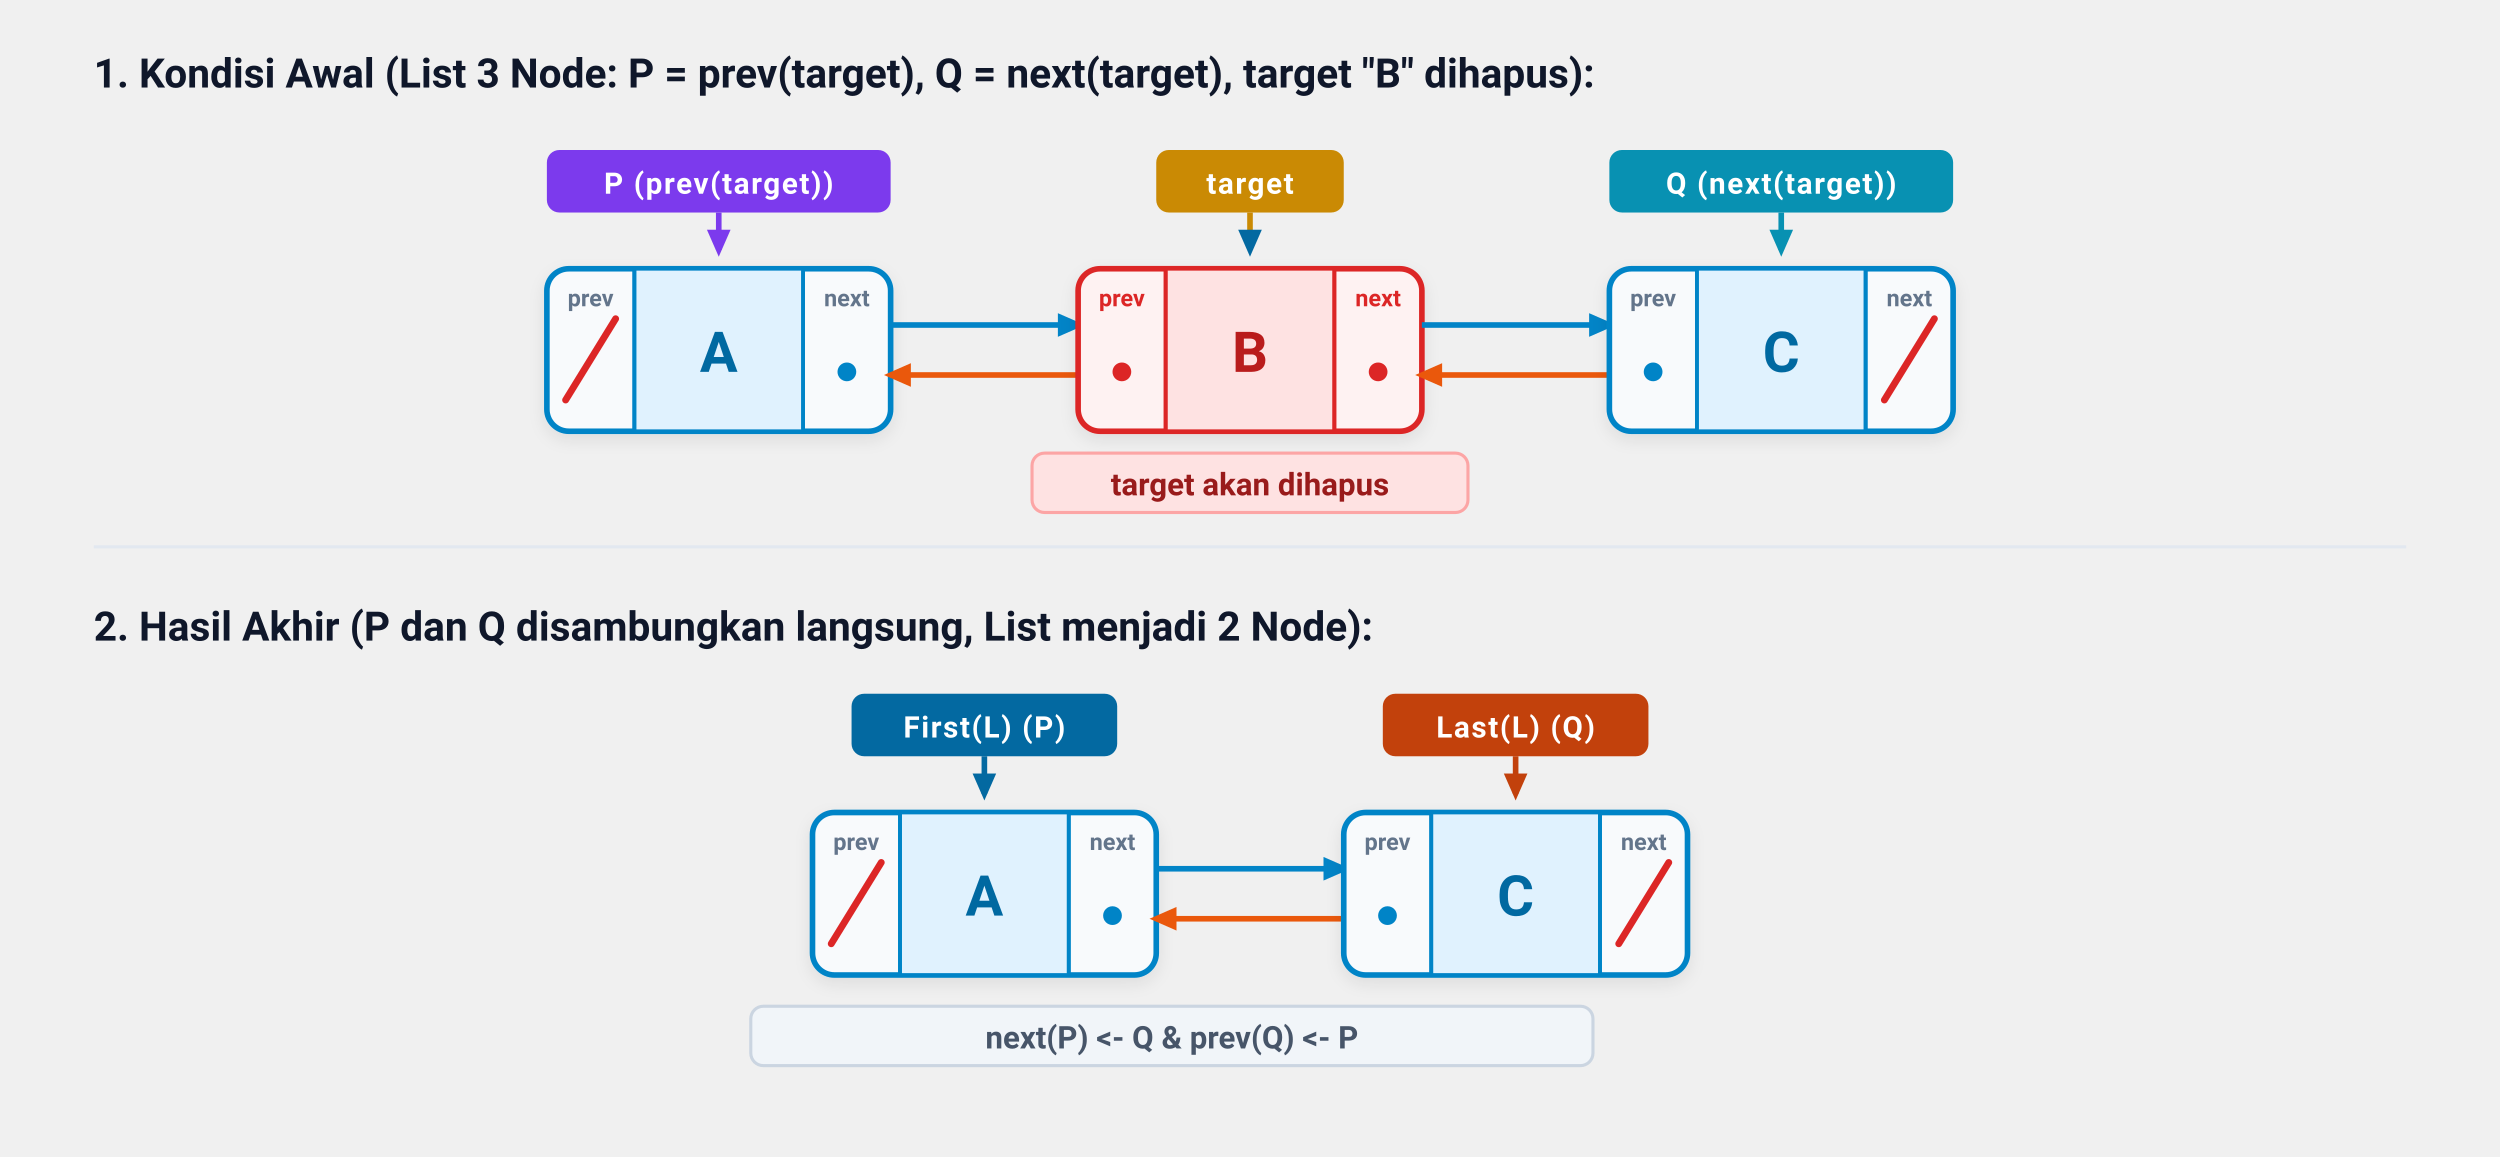
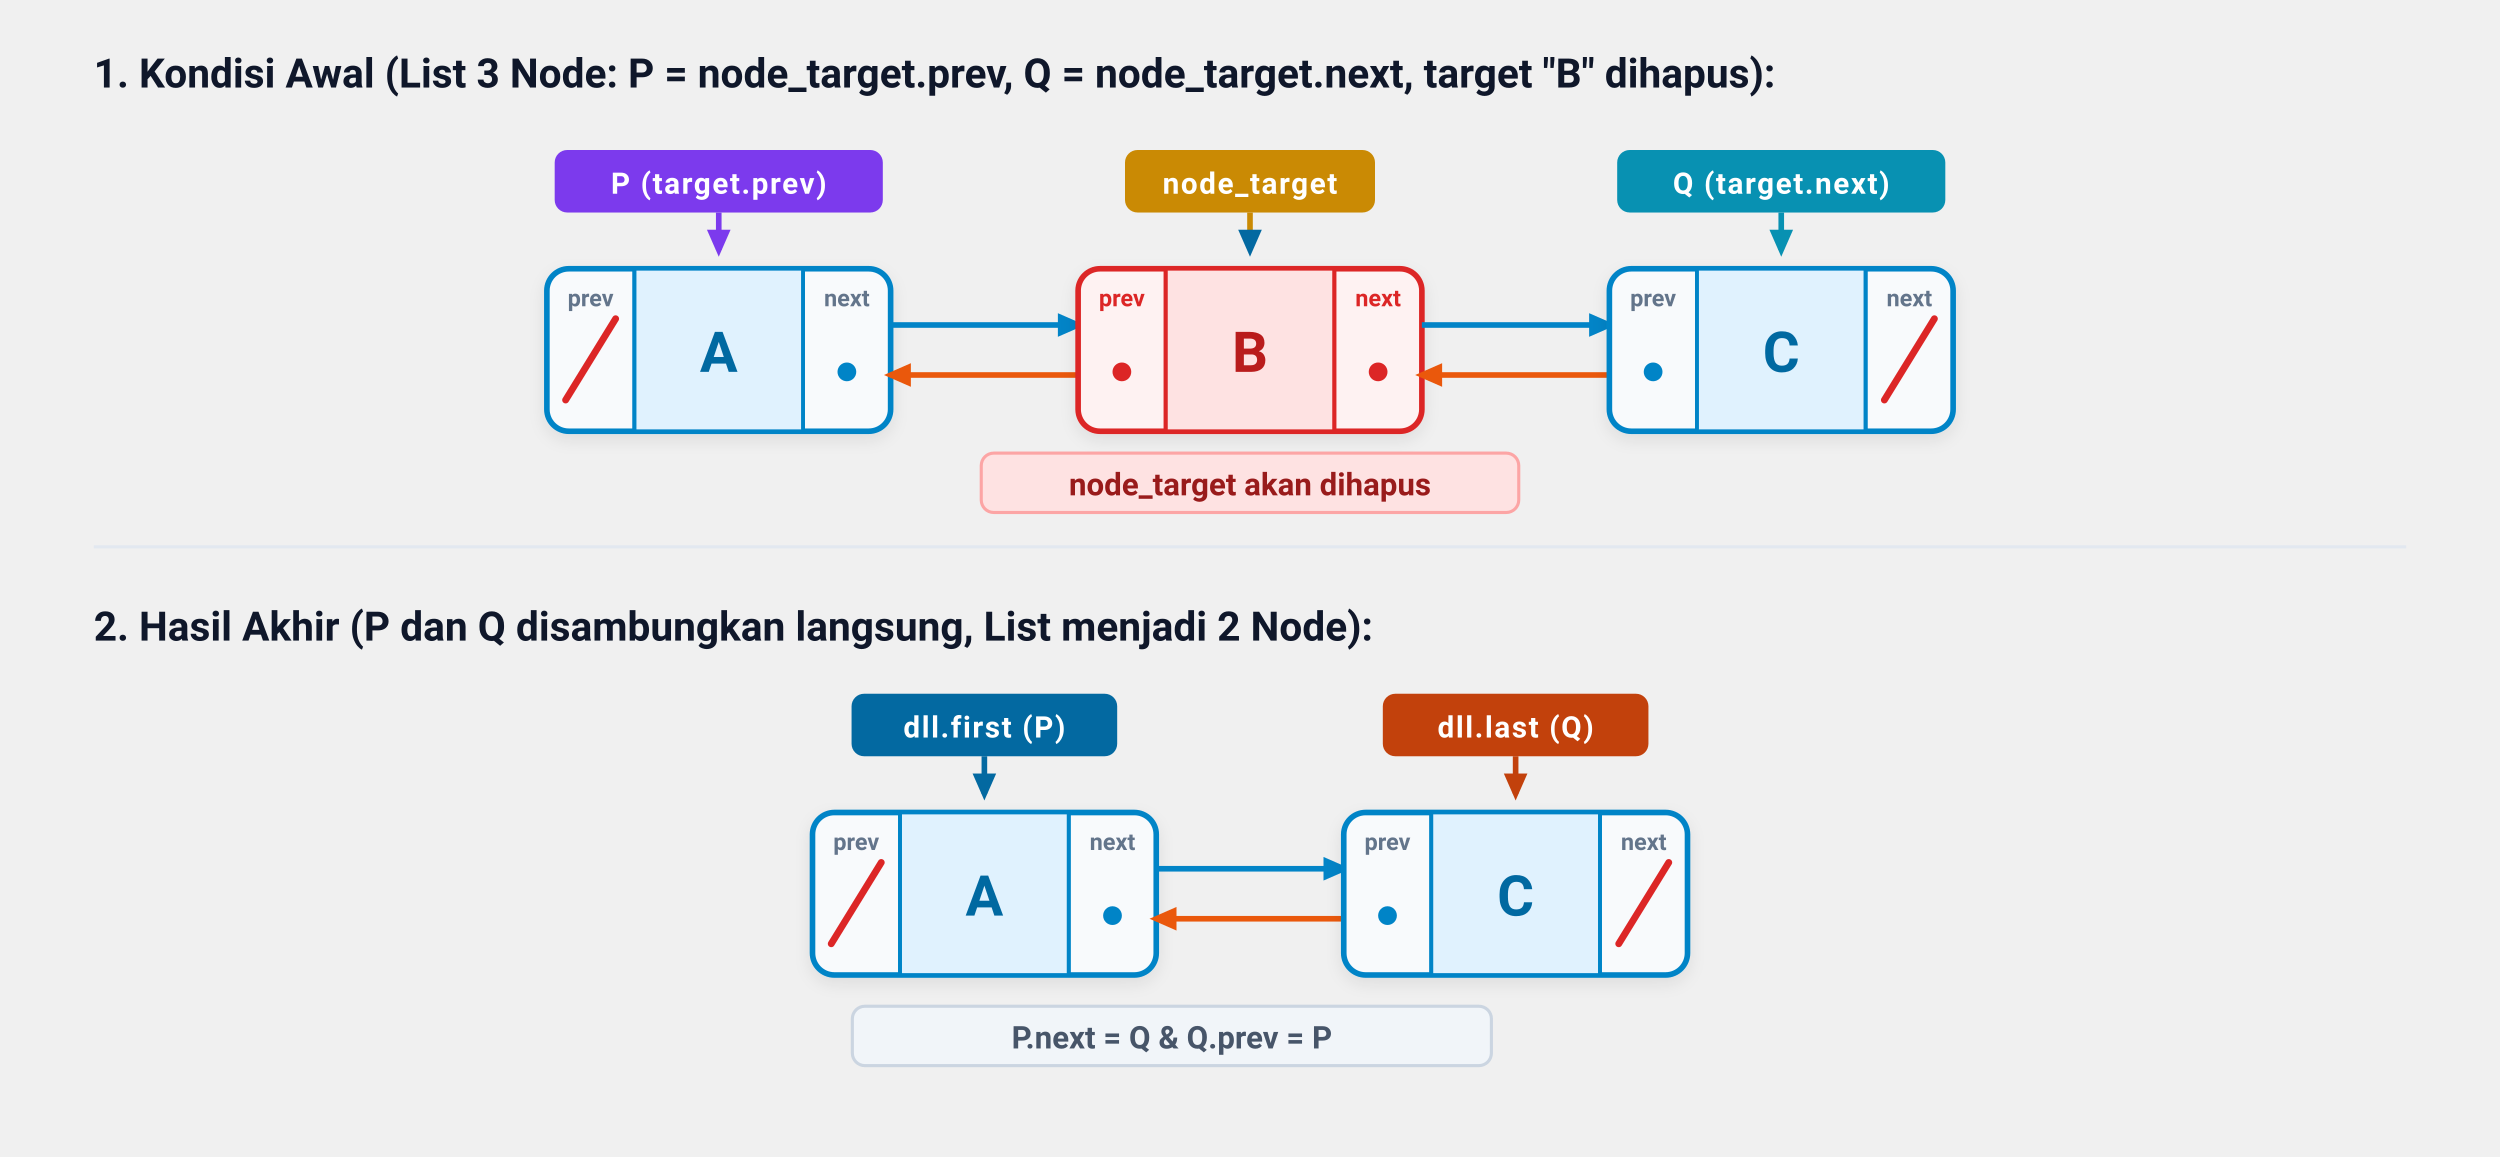
<svg xmlns="http://www.w3.org/2000/svg" viewBox="0 0 800 370" width="100%" height="auto" style="max-width: 800px; background: #FFFFFF; border-radius: 12px; border: 1px solid #CBD5E1; font-family: -apple-system, BlinkMacSystemFont, 'Segoe UI', Roboto, Helvetica, Arial, sans-serif;">
  <defs>
    <marker id="arrow-blue" viewBox="0 0 10 10" refX="6" refY="5" markerWidth="6" markerHeight="6" orient="auto-start-reverse">
      <path d="M 0 1.5 L 8 5 L 0 8.5 z" fill="#0284C7" />
    </marker>
    <marker id="arrow-orange" viewBox="0 0 10 10" refX="6" refY="5" markerWidth="6" markerHeight="6" orient="auto-start-reverse">
      <path d="M 0 1.5 L 8 5 L 0 8.5 z" fill="#EA580C" />
    </marker>
    <marker id="arrow-first" viewBox="0 0 10 10" refX="6" refY="5" markerWidth="6" markerHeight="6" orient="auto-start-reverse">
      <path d="M 0 1.5 L 8 5 L 0 8.5 z" fill="#0369A1" />
    </marker>
    <marker id="arrow-last" viewBox="0 0 10 10" refX="6" refY="5" markerWidth="6" markerHeight="6" orient="auto-start-reverse">
      <path d="M 0 1.5 L 8 5 L 0 8.5 z" fill="#C2410C" />
    </marker>
    <marker id="arrow-p" viewBox="0 0 10 10" refX="6" refY="5" markerWidth="6" markerHeight="6" orient="auto-start-reverse">
      <path d="M 0 1.5 L 8 5 L 0 8.5 z" fill="#7C3AED" />
    </marker>
    <marker id="arrow-q" viewBox="0 0 10 10" refX="6" refY="5" markerWidth="6" markerHeight="6" orient="auto-start-reverse">
      <path d="M 0 1.5 L 8 5 L 0 8.5 z" fill="#0891B2" />
    </marker>
    <filter id="shadow" x="-5%" y="-10%" width="110%" height="130%">
      <feDropShadow dx="0" dy="2" stdDeviation="2.5" flood-color="#0F172A" flood-opacity="0.08" />
    </filter>
  </defs>
-   <text x="30" y="28" font-size="13" font-weight="bold" fill="#0F172A">1. Kondisi Awal (List 3 Node: P = prev(target), Q = next(target), target "B" dihapus):</text>
-   <g transform="translate(175.0, 48)">
-     <rect x="0" y="0" width="110" height="20" rx="4" fill="#7C3AED" />
-     <text x="55.0" y="14" font-size="9.5" font-weight="bold" fill="#FFFFFF" text-anchor="middle" letter-spacing="0.5">P (prev(target))</text>
+   <text x="30" y="28" font-size="13" font-weight="bold" fill="#0F172A">1. Kondisi Awal (List 3 Node: P = node_target.prev, Q = node_target.next, target "B" dihapus):</text>
+   <g transform="translate(177.5, 48)">
+     <rect x="0" y="0" width="105" height="20" rx="4" fill="#7C3AED" />
+     <text x="52.5" y="14" font-size="9.5" font-weight="bold" fill="#FFFFFF" text-anchor="middle" letter-spacing="0.5">P (target.prev)</text>
  </g>
  <line x1="230" y1="68" x2="230" y2="80" stroke="#7C3AED" stroke-width="1.8" marker-end="url(#arrow-p)" />
-   <g transform="translate(370.0, 48)">
-     <rect x="0" y="0" width="60" height="20" rx="4" fill="#CA8A04" />
-     <text x="30.0" y="14" font-size="9.5" font-weight="bold" fill="#FFFFFF" text-anchor="middle" letter-spacing="0.5">target</text>
+   <g transform="translate(360.0, 48)">
+     <rect x="0" y="0" width="80" height="20" rx="4" fill="#CA8A04" />
+     <text x="40.0" y="14" font-size="9.5" font-weight="bold" fill="#FFFFFF" text-anchor="middle" letter-spacing="0.5">node_target</text>
  </g>
  <line x1="400" y1="68" x2="400" y2="80" stroke="#CA8A04" stroke-width="1.8" marker-end="url(#arrow-first)" />
-   <g transform="translate(515.0, 48)">
-     <rect x="0" y="0" width="110" height="20" rx="4" fill="#0891B2" />
-     <text x="55.0" y="14" font-size="9.5" font-weight="bold" fill="#FFFFFF" text-anchor="middle" letter-spacing="0.5">Q (next(target))</text>
+   <g transform="translate(517.5, 48)">
+     <rect x="0" y="0" width="105" height="20" rx="4" fill="#0891B2" />
+     <text x="52.5" y="14" font-size="9.5" font-weight="bold" fill="#FFFFFF" text-anchor="middle" letter-spacing="0.5">Q (target.next)</text>
  </g>
  <line x1="570" y1="68" x2="570" y2="80" stroke="#0891B2" stroke-width="1.8" marker-end="url(#arrow-q)" />
  <g transform="translate(175, 86)" filter="url(#shadow)">
    <rect x="0" y="0" width="110" height="52" rx="7" fill="#F8FAFC" stroke="#0284C7" stroke-width="1.8" />
    <rect x="28" y="0" width="54" height="52" fill="#E0F2FE" stroke="#0284C7" stroke-width="1.2" />
    <line x1="28" y1="0" x2="28" y2="52" stroke="#0284C7" stroke-width="1.2" />
    <line x1="82" y1="0" x2="82" y2="52" stroke="#0284C7" stroke-width="1.2" />
    <text x="14.0" y="12" font-size="7.5" fill="#64748B" text-anchor="middle" font-weight="600">prev</text>
    <text x="55.0" y="33" font-size="18" font-weight="bold" fill="#0369A1" text-anchor="middle">A</text>
    <text x="96.0" y="12" font-size="7.5" fill="#64748B" text-anchor="middle" font-weight="600">next</text>
    <line x1="6" y1="42" x2="22" y2="16" stroke="#DC2626" stroke-width="2.2" stroke-linecap="round" />
    <circle cx="96.0" cy="33.0" r="3" fill="#0284C7" />
  </g>
  <line x1="285" y1="104" x2="345" y2="104" stroke="#0284C7" stroke-width="1.8" marker-end="url(#arrow-blue)" />
  <line x1="345" y1="120" x2="285" y2="120" stroke="#EA580C" stroke-width="1.8" marker-end="url(#arrow-orange)" />
  <g transform="translate(345, 86)" filter="url(#shadow)">
    <rect x="0" y="0" width="110" height="52" rx="7" fill="#FEF2F2" stroke="#DC2626" stroke-width="1.8" />
    <rect x="28" y="0" width="54" height="52" fill="#FEE2E2" stroke="#DC2626" stroke-width="1.2" />
    <line x1="28" y1="0" x2="28" y2="52" stroke="#DC2626" stroke-width="1.2" />
    <line x1="82" y1="0" x2="82" y2="52" stroke="#DC2626" stroke-width="1.2" />
    <text x="14.0" y="12" font-size="7.5" fill="#DC2626" text-anchor="middle" font-weight="600">prev</text>
    <text x="55.0" y="33" font-size="18" font-weight="bold" fill="#B91C1C" text-anchor="middle">B</text>
    <text x="96.0" y="12" font-size="7.5" fill="#DC2626" text-anchor="middle" font-weight="600">next</text>
    <circle cx="14.0" cy="33.0" r="3" fill="#DC2626" />
    <circle cx="96.0" cy="33.0" r="3" fill="#DC2626" />
  </g>
  <line x1="455" y1="104" x2="515" y2="104" stroke="#0284C7" stroke-width="1.8" marker-end="url(#arrow-blue)" />
  <line x1="515" y1="120" x2="455" y2="120" stroke="#EA580C" stroke-width="1.8" marker-end="url(#arrow-orange)" />
  <g transform="translate(515, 86)" filter="url(#shadow)">
    <rect x="0" y="0" width="110" height="52" rx="7" fill="#F8FAFC" stroke="#0284C7" stroke-width="1.8" />
    <rect x="28" y="0" width="54" height="52" fill="#E0F2FE" stroke="#0284C7" stroke-width="1.2" />
    <line x1="28" y1="0" x2="28" y2="52" stroke="#0284C7" stroke-width="1.2" />
    <line x1="82" y1="0" x2="82" y2="52" stroke="#0284C7" stroke-width="1.2" />
    <text x="14.0" y="12" font-size="7.5" fill="#64748B" text-anchor="middle" font-weight="600">prev</text>
    <text x="55.0" y="33" font-size="18" font-weight="bold" fill="#0369A1" text-anchor="middle">C</text>
    <text x="96.0" y="12" font-size="7.5" fill="#64748B" text-anchor="middle" font-weight="600">next</text>
    <circle cx="14.0" cy="33.0" r="3" fill="#0284C7" />
    <line x1="88" y1="42" x2="104" y2="16" stroke="#DC2626" stroke-width="2.2" stroke-linecap="round" />
  </g>
-   <g transform="translate(330.25, 145)">
-     <rect x="0" y="0" width="139.5" height="19" rx="4" fill="#FEE2E2" stroke="#FCA5A5" stroke-width="1" />
-     <text x="69.75" y="13.5" font-size="10" font-weight="600" fill="#991B1B" text-anchor="middle">target akan dihapus</text>
+   <g transform="translate(314.0, 145)">
+     <rect x="0" y="0" width="172.0" height="19" rx="4" fill="#FEE2E2" stroke="#FCA5A5" stroke-width="1" />
+     <text x="86.0" y="13.5" font-size="10" font-weight="600" fill="#991B1B" text-anchor="middle">node_target akan dihapus</text>
  </g>
  <line x1="30" y1="175" x2="770" y2="175" stroke="#E2E8F0" stroke-width="1" />
  <text x="30" y="205" font-size="13" font-weight="bold" fill="#0F172A">2. Hasil Akhir (P dan Q disambungkan langsung, List menjadi 2 Node):</text>
  <g transform="translate(272.5, 222)">
    <rect x="0" y="0" width="85" height="20" rx="4" fill="#0369A1" />
-     <text x="42.5" y="14" font-size="9.5" font-weight="bold" fill="#FFFFFF" text-anchor="middle" letter-spacing="0.5">First(L) (P)</text>
+     <text x="42.5" y="14" font-size="9.5" font-weight="bold" fill="#FFFFFF" text-anchor="middle" letter-spacing="0.5">dll.first (P)</text>
  </g>
  <line x1="315" y1="242" x2="315" y2="254" stroke="#0369A1" stroke-width="1.8" marker-end="url(#arrow-first)" />
  <g transform="translate(442.5, 222)">
    <rect x="0" y="0" width="85" height="20" rx="4" fill="#C2410C" />
-     <text x="42.5" y="14" font-size="9.5" font-weight="bold" fill="#FFFFFF" text-anchor="middle" letter-spacing="0.5">Last(L) (Q)</text>
+     <text x="42.5" y="14" font-size="9.5" font-weight="bold" fill="#FFFFFF" text-anchor="middle" letter-spacing="0.5">dll.last (Q)</text>
  </g>
  <line x1="485" y1="242" x2="485" y2="254" stroke="#C2410C" stroke-width="1.8" marker-end="url(#arrow-last)" />
  <g transform="translate(260, 260)" filter="url(#shadow)">
    <rect x="0" y="0" width="110" height="52" rx="7" fill="#F8FAFC" stroke="#0284C7" stroke-width="1.8" />
    <rect x="28" y="0" width="54" height="52" fill="#E0F2FE" stroke="#0284C7" stroke-width="1.2" />
    <line x1="28" y1="0" x2="28" y2="52" stroke="#0284C7" stroke-width="1.2" />
    <line x1="82" y1="0" x2="82" y2="52" stroke="#0284C7" stroke-width="1.2" />
    <text x="14.0" y="12" font-size="7.5" fill="#64748B" text-anchor="middle" font-weight="600">prev</text>
    <text x="55.0" y="33" font-size="18" font-weight="bold" fill="#0369A1" text-anchor="middle">A</text>
    <text x="96.0" y="12" font-size="7.5" fill="#64748B" text-anchor="middle" font-weight="600">next</text>
    <line x1="6" y1="42" x2="22" y2="16" stroke="#DC2626" stroke-width="2.2" stroke-linecap="round" />
    <circle cx="96.0" cy="33.0" r="3" fill="#0284C7" />
  </g>
  <line x1="370" y1="278" x2="430" y2="278" stroke="#0284C7" stroke-width="1.8" marker-end="url(#arrow-blue)" />
  <line x1="430" y1="294" x2="370" y2="294" stroke="#EA580C" stroke-width="1.8" marker-end="url(#arrow-orange)" />
  <g transform="translate(430, 260)" filter="url(#shadow)">
    <rect x="0" y="0" width="110" height="52" rx="7" fill="#F8FAFC" stroke="#0284C7" stroke-width="1.8" />
    <rect x="28" y="0" width="54" height="52" fill="#E0F2FE" stroke="#0284C7" stroke-width="1.2" />
    <line x1="28" y1="0" x2="28" y2="52" stroke="#0284C7" stroke-width="1.2" />
    <line x1="82" y1="0" x2="82" y2="52" stroke="#0284C7" stroke-width="1.2" />
    <text x="14.0" y="12" font-size="7.5" fill="#64748B" text-anchor="middle" font-weight="600">prev</text>
    <text x="55.0" y="33" font-size="18" font-weight="bold" fill="#0369A1" text-anchor="middle">C</text>
    <text x="96.0" y="12" font-size="7.5" fill="#64748B" text-anchor="middle" font-weight="600">next</text>
    <circle cx="14.0" cy="33.0" r="3" fill="#0284C7" />
    <line x1="88" y1="42" x2="104" y2="16" stroke="#DC2626" stroke-width="2.2" stroke-linecap="round" />
  </g>
-   <g transform="translate(240.25, 322)">
-     <rect x="0" y="0" width="269.5" height="19" rx="4" fill="#F1F5F9" stroke="#CBD5E1" stroke-width="1" />
-     <text x="134.75" y="13.5" font-size="10" font-weight="600" fill="#475569" text-anchor="middle">next(P) &lt;- Q  &amp;  prev(Q) &lt;- P</text>
+   <g transform="translate(272.75, 322)">
+     <rect x="0" y="0" width="204.5" height="19" rx="4" fill="#F1F5F9" stroke="#CBD5E1" stroke-width="1" />
+     <text x="102.25" y="13.5" font-size="10" font-weight="600" fill="#475569" text-anchor="middle">P.next = Q  &amp;  Q.prev = P</text>
  </g>
</svg>
